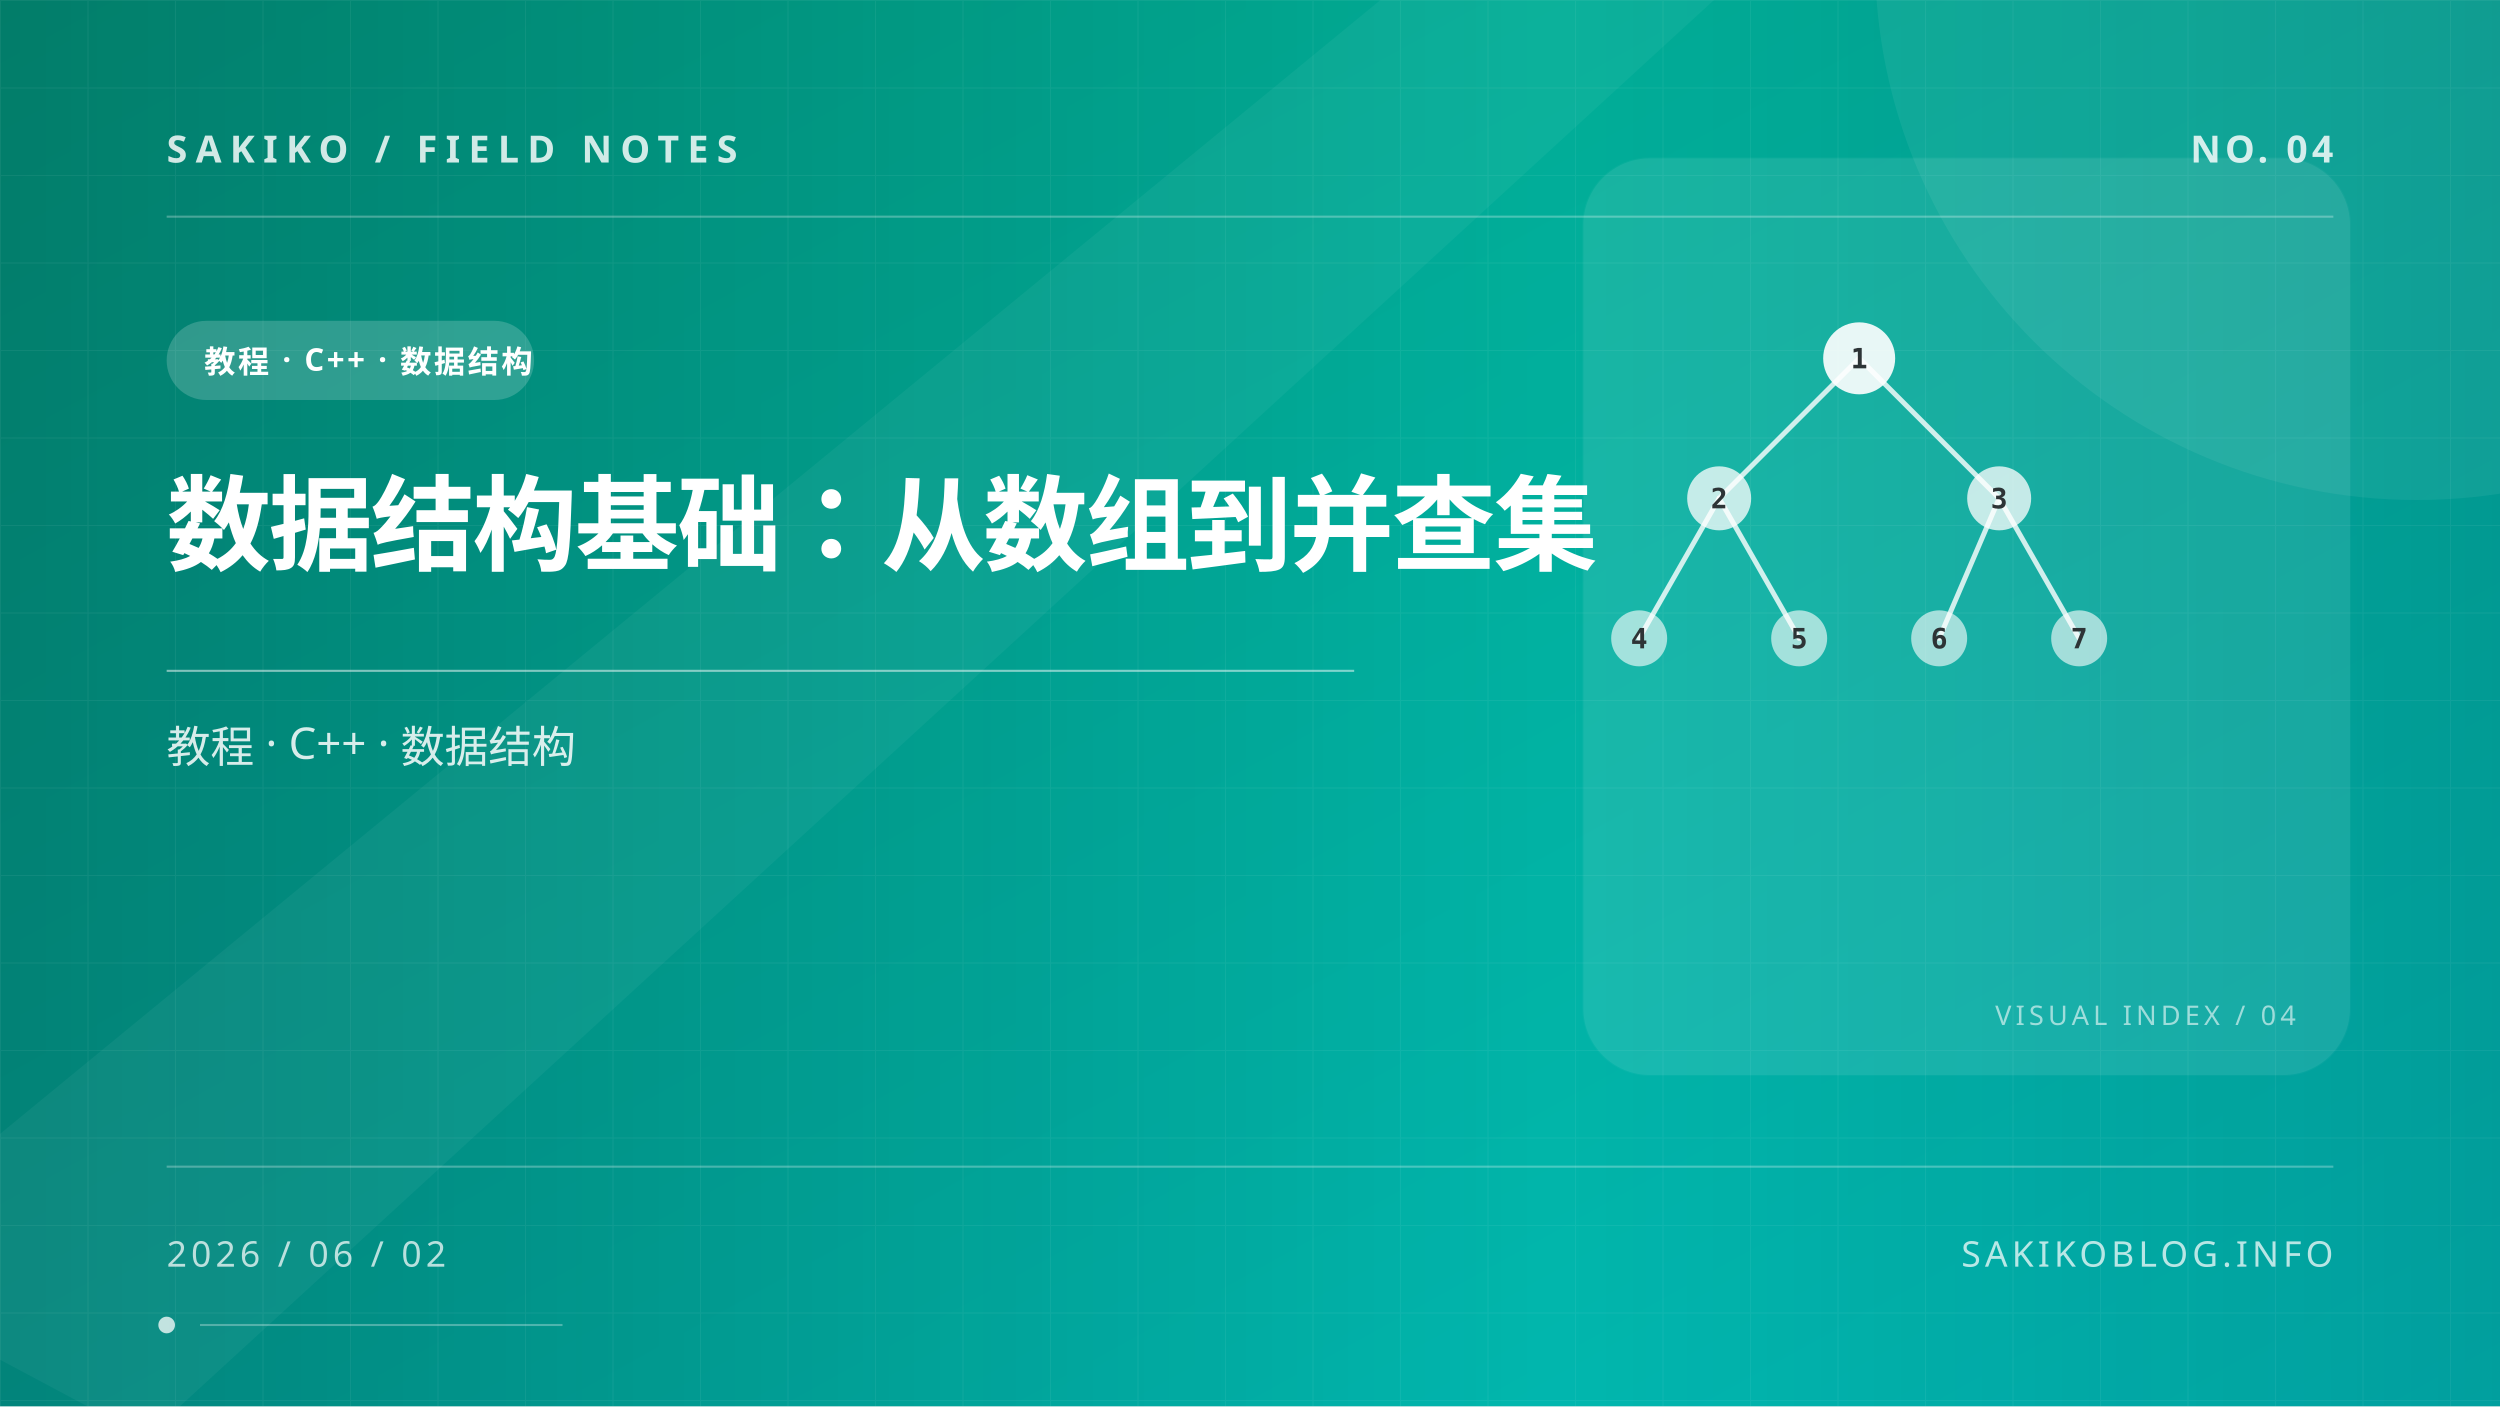
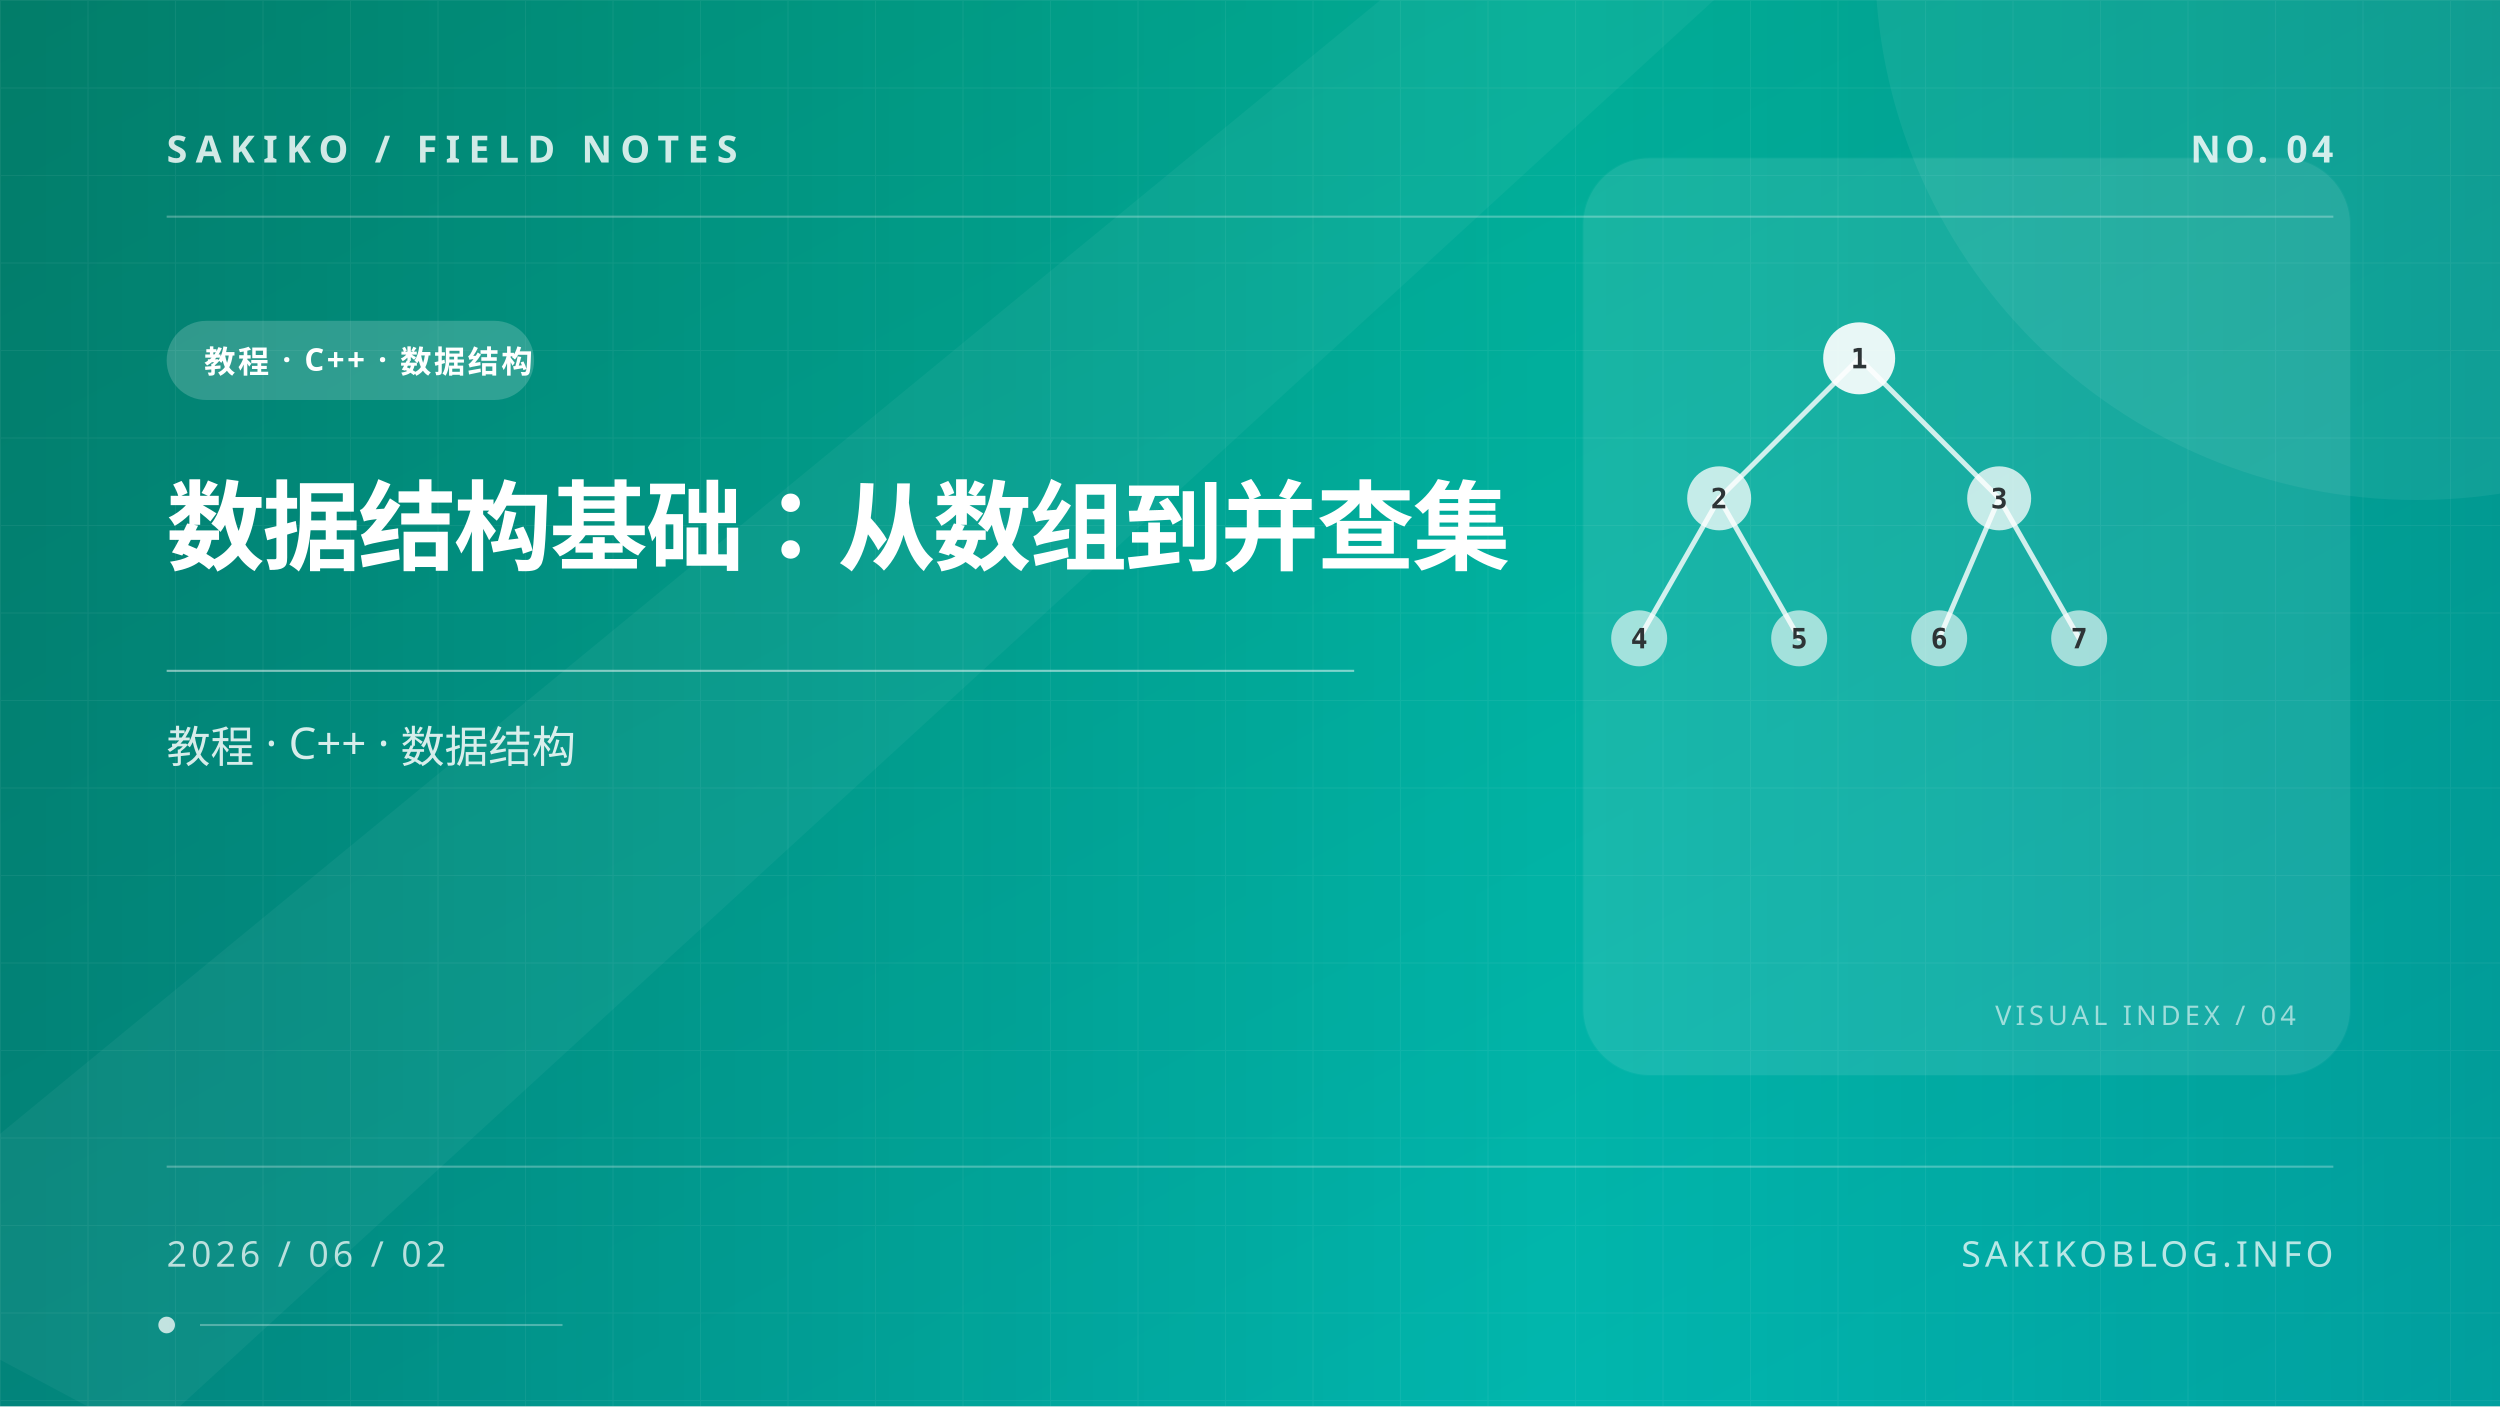
<svg xmlns="http://www.w3.org/2000/svg" viewBox="0 0 1200 675" width="1200" height="675" font-family="'Noto Sans SC','Microsoft YaHei','PingFang SC',sans-serif">
  <defs>
    <linearGradient id="bg" x1="0" y1="0" x2="1" y2="1">
      <stop offset="0" stop-color="#00b894" />
      <stop offset="1" stop-color="#00cec9" />
    </linearGradient>
    <linearGradient id="shade" x1="0" y1="0" x2="1" y2="0">
      <stop offset="0" stop-color="#050816" stop-opacity="0.34" />
      <stop offset="0.62" stop-color="#050816" stop-opacity="0.10" />
      <stop offset="1" stop-color="#050816" stop-opacity="0.24" />
    </linearGradient>
    <pattern id="grid" width="42" height="42" patternUnits="userSpaceOnUse">
      <path d="M 42 0 L 0 0 0 42" fill="none" stroke="#fff" stroke-opacity="0.055" stroke-width="1" />
    </pattern>
    <clipPath id="art-clip">
      <rect x="760" y="76" width="368" height="440" rx="32" />
    </clipPath>
  </defs>
  <rect width="1200" height="675" fill="url(#bg)" />
  <rect width="1200" height="675" fill="url(#shade)" />
  <rect width="1200" height="675" fill="url(#grid)" />
  <path d="M -80 610 L 760 -80 L 910 -80 L 70 690 Z" fill="#fff" opacity="0.045" />
  <circle cx="1160" cy="-20" r="260" fill="#fff" opacity="0.06" />
  <text x="80" y="78" font-size="18" font-weight="700" letter-spacing="4" fill="#fff" opacity="0.82">SAKIKO / FIELD NOTES</text>
  <text x="1120" y="78" font-size="18" font-weight="700" letter-spacing="2" text-anchor="end" fill="#fff" opacity="0.82">NO. 04</text>
  <line x1="80" y1="104" x2="1120" y2="104" stroke="#fff" stroke-opacity="0.28" />
  <g>
    <rect x="80" y="154" width="176.35" height="38" rx="19" fill="#fff" opacity="0.18" />
    <text x="98" y="179" font-size="15" font-weight="700" letter-spacing="1.2" fill="#fff">教程 · C++ · 数据结构</text>
  </g>
-   <text font-size="50" font-weight="750" fill="#fff" letter-spacing="-1">
+   <text font-size="47" font-weight="750" fill="#fff" letter-spacing="-1">
    <tspan x="80" y="270">数据结构基础：从数组到并查集</tspan>
  </text>
  <line x1="80" y1="322" x2="650" y2="322" stroke="#fff" stroke-opacity="0.5" />
  <text x="80" y="366" font-size="21" fill="#fff" opacity="0.84">教程 · C++ · 数据结构</text>
  <rect x="760" y="76" width="368" height="440" rx="32" fill="#fff" opacity="0.09" stroke="#fff" stroke-opacity="0.28" />
  <g clip-path="url(#art-clip)" transform="translate(-10 28) scale(0.96)">
    <g stroke="rgba(255,255,255,0.8)" stroke-width="2.5" fill="none" stroke-linecap="round">
      <line x1="940" y1="150" x2="870" y2="220" />
      <line x1="940" y1="150" x2="1010" y2="220" />
      <line x1="870" y1="220" x2="830" y2="290" />
      <line x1="870" y1="220" x2="910" y2="290" />
      <line x1="1010" y1="220" x2="980" y2="290" />
      <line x1="1010" y1="220" x2="1050" y2="290" />
    </g>
    <g>
      <circle cx="940" cy="150" r="18" fill="rgba(255,255,255,0.9)" />
      <circle cx="870" cy="220" r="16" fill="rgba(255,255,255,0.75)" />
      <circle cx="1010" cy="220" r="16" fill="rgba(255,255,255,0.75)" />
      <circle cx="830" cy="290" r="14" fill="rgba(255,255,255,0.6)" />
      <circle cx="910" cy="290" r="14" fill="rgba(255,255,255,0.6)" />
      <circle cx="980" cy="290" r="14" fill="rgba(255,255,255,0.6)" />
      <circle cx="1050" cy="290" r="14" fill="rgba(255,255,255,0.6)" />
    </g>
    <g font-family="'Fira Code',monospace" font-size="14" fill="#2d3436" text-anchor="middle" font-weight="700">
      <text x="940" y="155">1</text>
      <text x="870" y="225">2</text>
      <text x="1010" y="225">3</text>
      <text x="830" y="295">4</text>
      <text x="910" y="295">5</text>
      <text x="980" y="295">6</text>
      <text x="1050" y="295">7</text>
    </g>
  </g>
  <text x="1102" y="492" text-anchor="end" font-size="13" letter-spacing="2" fill="#fff" opacity="0.58">VISUAL INDEX / 04</text>
  <line x1="80" y1="560" x2="1120" y2="560" stroke="#fff" stroke-opacity="0.28" />
  <text x="80" y="608" font-size="17" letter-spacing="2" fill="#fff" opacity="0.72">2026 / 06 / 02</text>
  <text x="1120" y="608" text-anchor="end" font-size="17" letter-spacing="2" fill="#fff" opacity="0.72">SAKIKOBLOG.INFO</text>
  <circle cx="80" cy="636" r="4" fill="#fff" opacity="0.75" />
  <line x1="96" y1="636" x2="270" y2="636" stroke="#fff" stroke-opacity="0.3" />
</svg>
